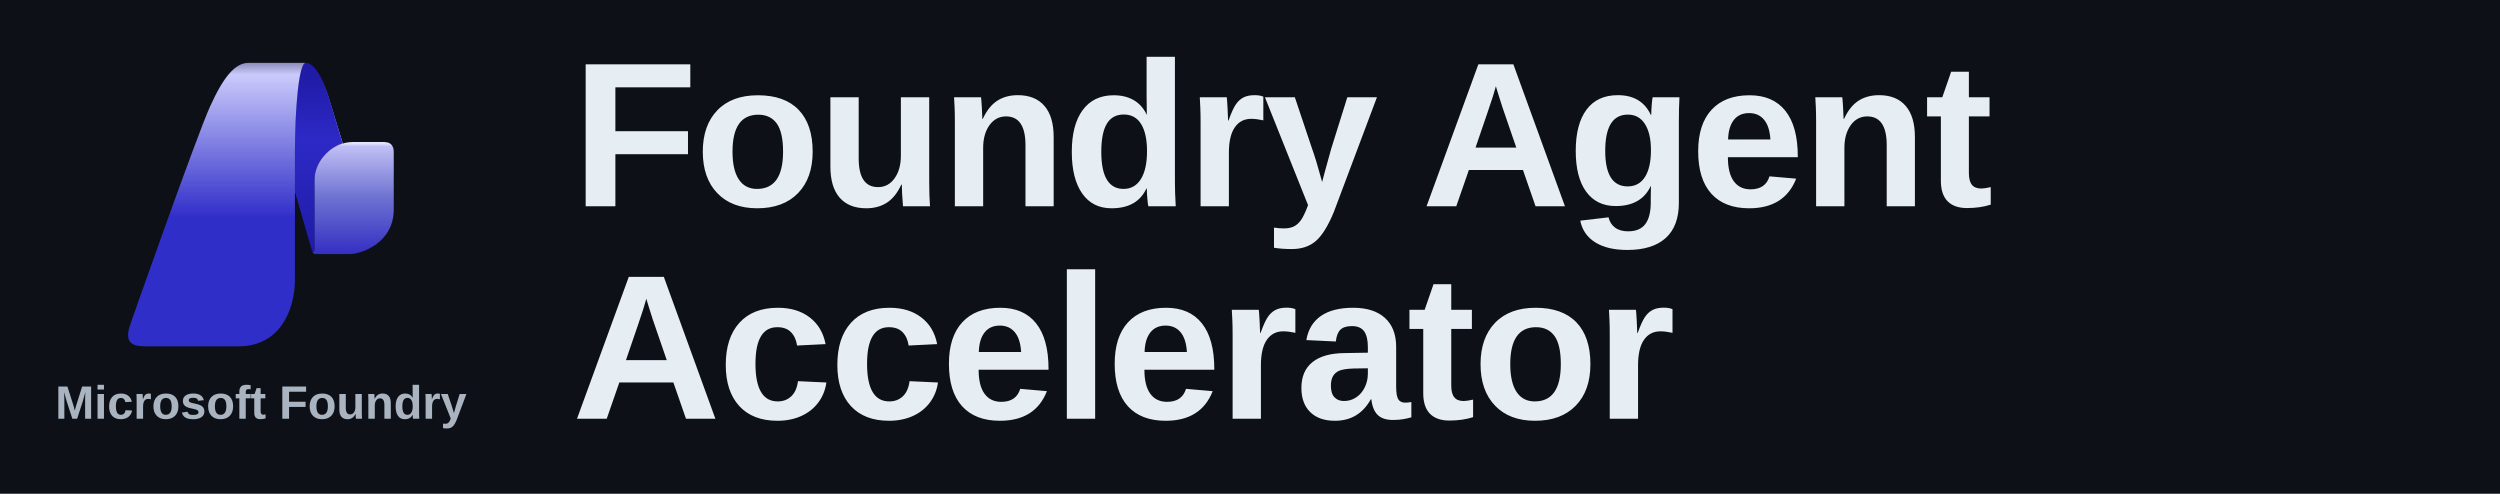
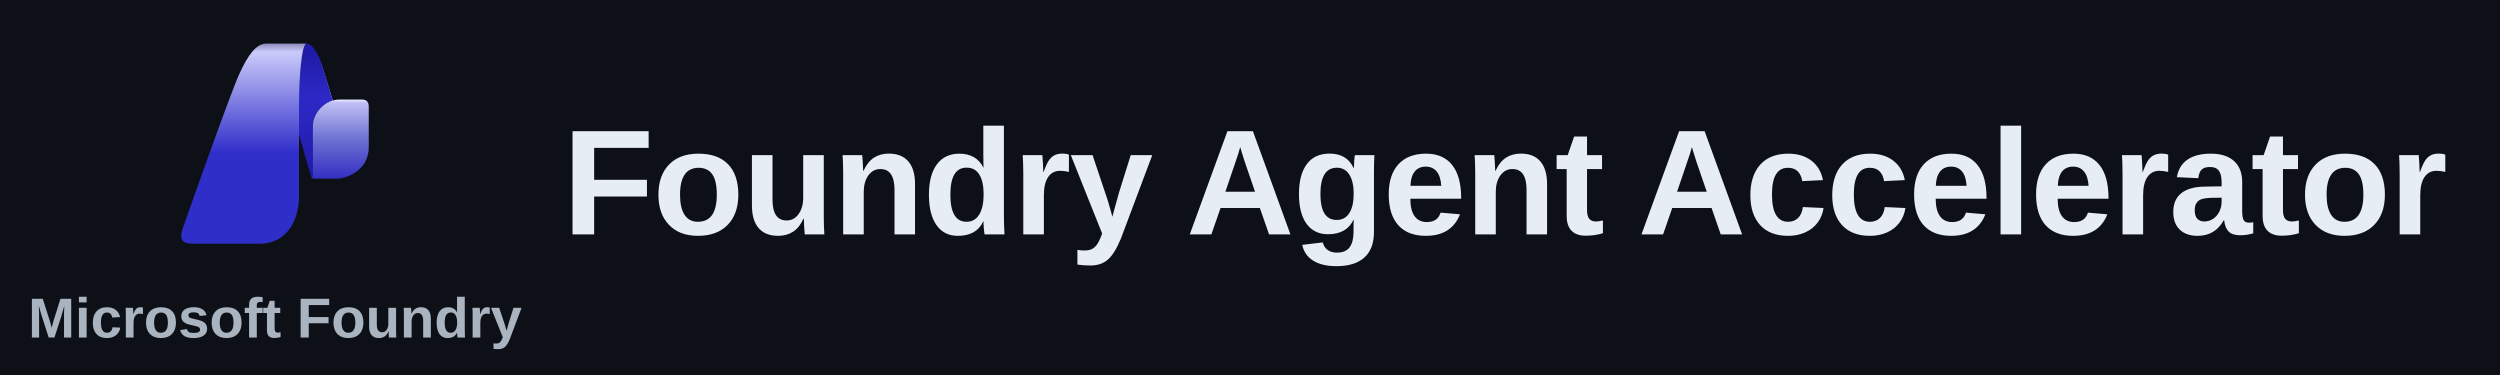
- <svg xmlns="http://www.w3.org/2000/svg" width="1600" height="316" viewBox="0 0 1600 316" role="img" aria-labelledby="title desc">
-   <rect width="1600" height="316" fill="#0d1117" />
-   <svg x="65" y="29" width="204" height="204" viewBox="0 0 18 18">
+ <svg xmlns="http://www.w3.org/2000/svg" width="1600" height="240" viewBox="0 0 1600 240" role="img" aria-labelledby="title desc">
+   <rect width="1600" height="240" fill="#0d1117" />
+   <svg x="104" y="20" width="144" height="144" viewBox="0 0 18 18">
    <defs>
      <linearGradient id="icon1-uuid-5a7bd7fa-6937-44bd-a5ba-e23eddbb6d35" x1="10.91" y1="13.66" x2="13.62" y2="13.66" gradientTransform="translate(0 20) scale(1 -1)" gradientUnits="userSpaceOnUse">
        <stop offset="0" stop-color="#302ec9" />
        <stop offset=".12" stop-color="#151698" />
        <stop offset=".25" stop-color="#0a0b7e" />
        <stop offset=".43" stop-color="#090c7f" />
        <stop offset=".51" stop-color="#141698" />
        <stop offset=".61" stop-color="#282ac4" />
        <stop offset=".77" stop-color="#8e8ff4" />
        <stop offset=".85" stop-color="#a7a6f7" />
        <stop offset=".91" stop-color="#cacafb" />
        <stop offset="1" stop-color="#fff" />
      </linearGradient>
      <linearGradient id="icon1-uuid-a9b2ac78-bff0-475d-89df-2c97f2122f93" x1="12.26" y1="8.32" x2="12.26" y2="18.23" gradientTransform="translate(0 20) scale(1 -1)" gradientUnits="userSpaceOnUse">
        <stop offset=".02" stop-color="#201ba6" />
        <stop offset=".64" stop-color="#2d29c7" />
        <stop offset="1" stop-color="#201ba6" />
      </linearGradient>
      <linearGradient id="icon1-uuid-03b3b70c-1c8d-4b3f-9935-d9da2b20de2f" x1="14.19" y1="8.27" x2="14.19" y2="14.47" gradientTransform="translate(0 20) scale(1 -1)" gradientUnits="userSpaceOnUse">
        <stop offset="0" stop-color="#3530c3" />
        <stop offset=".5" stop-color="#6d71d1" />
        <stop offset=".97" stop-color="#c0bff5" />
        <stop offset="1" stop-color="#e3e4ff" />
      </linearGradient>
      <linearGradient id="icon1-uuid-cabc8ec9-3293-44b8-a33b-70823f583b30" x1="6.51" y1="3" x2="6.51" y2="19.15" gradientTransform="translate(0 20) scale(1 -1)" gradientUnits="userSpaceOnUse">
        <stop offset="0" stop-color="#302ec9" />
        <stop offset=".45" stop-color="#302ec9" />
        <stop offset=".95" stop-color="#cacafb" />
        <stop offset="1" stop-color="#7f7eaf" />
      </linearGradient>
    </defs>
    <path d="M11.96,11.68s.07-.1.07-.24v-3.87c0-.85.66-1.76,1.59-2.03-.06-.19-.64-2.11-.81-2.65-.17-.56-.67-1.9-1.29-1.9,0,0,0,0-.01,0h0s-.09.05-.13.13c-.32.58-.46,3.02-.46,4.84v2.26c.27.97.91,3.22.96,3.35,0,0,.05.1.09.1h0Z" fill="url(#icon1-uuid-5a7bd7fa-6937-44bd-a5ba-e23eddbb6d35)" />
    <path d="M11.96,11.68s.07-.1.07-.24v-3.87c0-.85.66-1.76,1.59-2.03-.06-.19-.64-2.11-.81-2.65-.17-.56-.67-1.9-1.29-1.9,0,0,0,0-.01,0h0s-.09.05-.13.13c-.32.58-.46,3.02-.46,4.84v2.26c.27.97.91,3.22.96,3.35,0,0,.05.1.09.1h0Z" fill="url(#icon1-uuid-a9b2ac78-bff0-475d-89df-2c97f2122f93)" />
    <path d="M16.01,5.46h-1.81c-1.21,0-2.17,1.09-2.17,2.11v3.87c0,.14-.04.24-.07.24s-.09-.1-.09-.1c0,0,.07.21.17.21h1.98c.62,0,2.48-.61,2.48-2.52v-3.25c0-.41-.24-.55-.49-.55Z" fill="url(#icon1-uuid-03b3b70c-1c8d-4b3f-9935-d9da2b20de2f)" />
    <path d="M2.34,17h5.38c2.35,0,3.2-2.03,3.2-3.81v-7.23c0-2.08.19-4.97.61-4.97h-3.23c-.77,0-1.43.82-2.18,2.48-.75,1.66-4.36,11.87-4.52,12.36-.26.79-.02,1.16.74,1.16Z" fill="url(#icon1-uuid-cabc8ec9-3293-44b8-a33b-70823f583b30)" />
  </svg>
-   <text x="167" y="268" text-anchor="middle" font-family="'Segoe UI', Arial, sans-serif" font-size="30" font-weight="600" fill="#a9b4c0">Microsoft Foundry</text>
-   <g font-family="'Segoe UI', Arial, sans-serif" font-size="132" font-weight="700" letter-spacing="-2" fill="#e6edf3">
-     <text x="366" y="132">Foundry Agent</text>
-     <text x="366" y="268">Accelerator</text>
+   <text x="176" y="216" text-anchor="middle" font-family="'Segoe UI', Arial, sans-serif" font-size="36" font-weight="600" fill="#a9b4c0">Microsoft Foundry</text>
+   <g font-family="'Segoe UI', Arial, sans-serif" font-size="96" font-weight="700" letter-spacing="-1" fill="#e6edf3">
+     <text x="360" y="150">Foundry Agent Accelerator</text>
  </g>
</svg>
